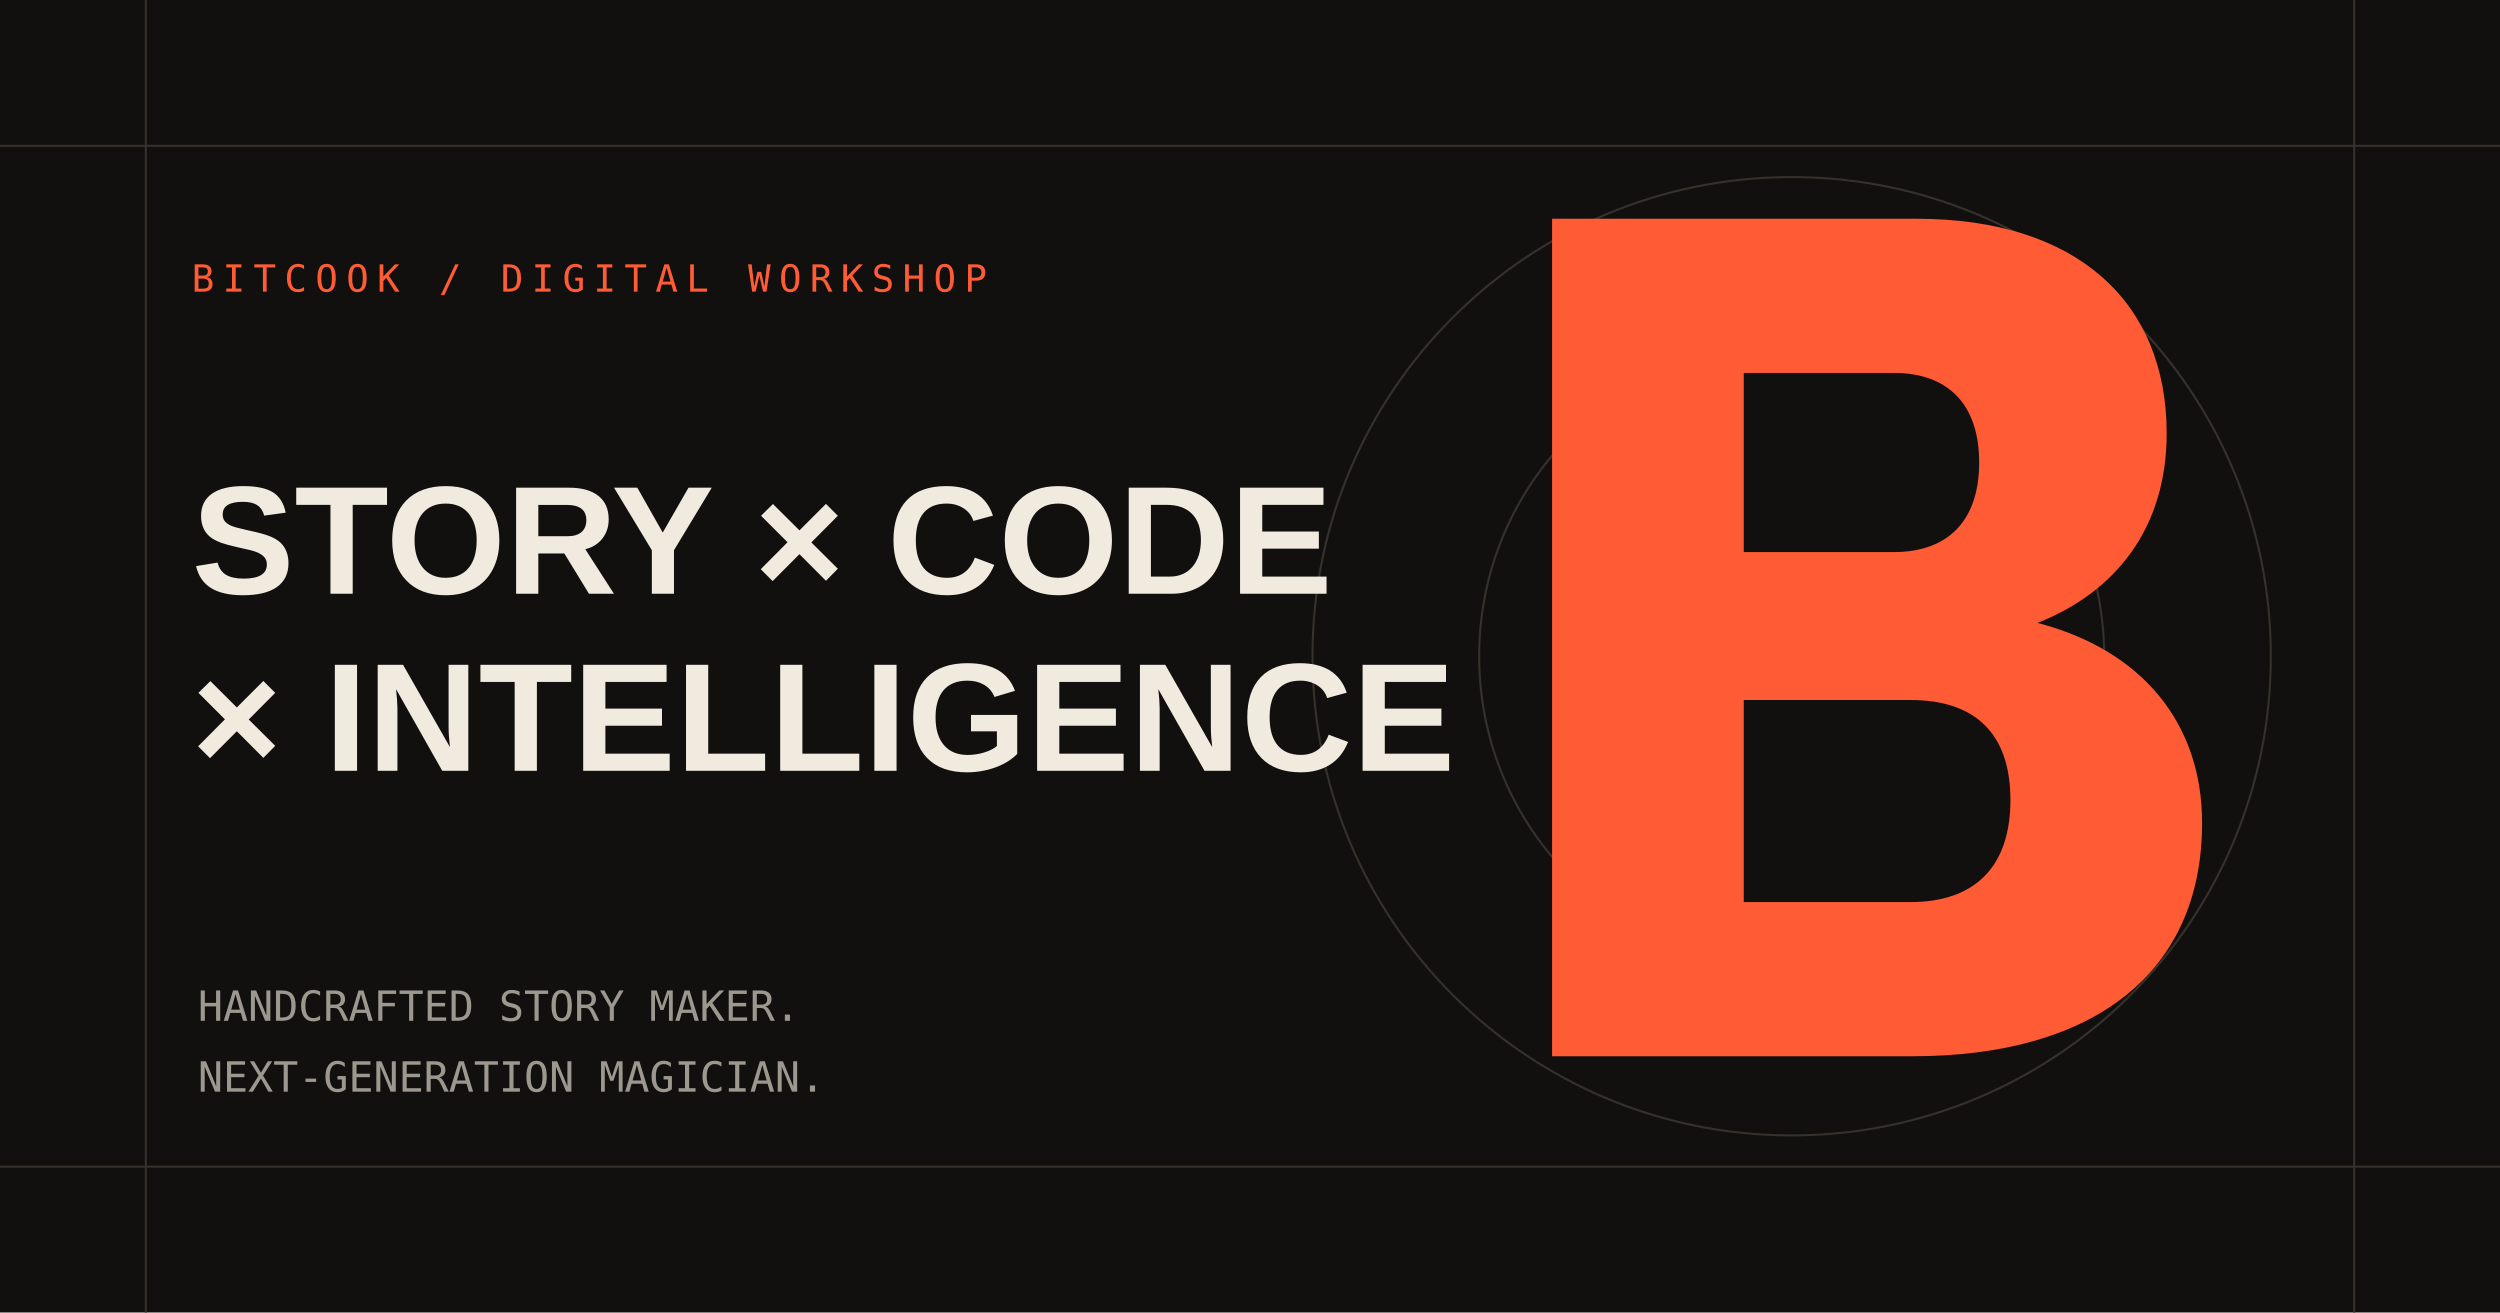
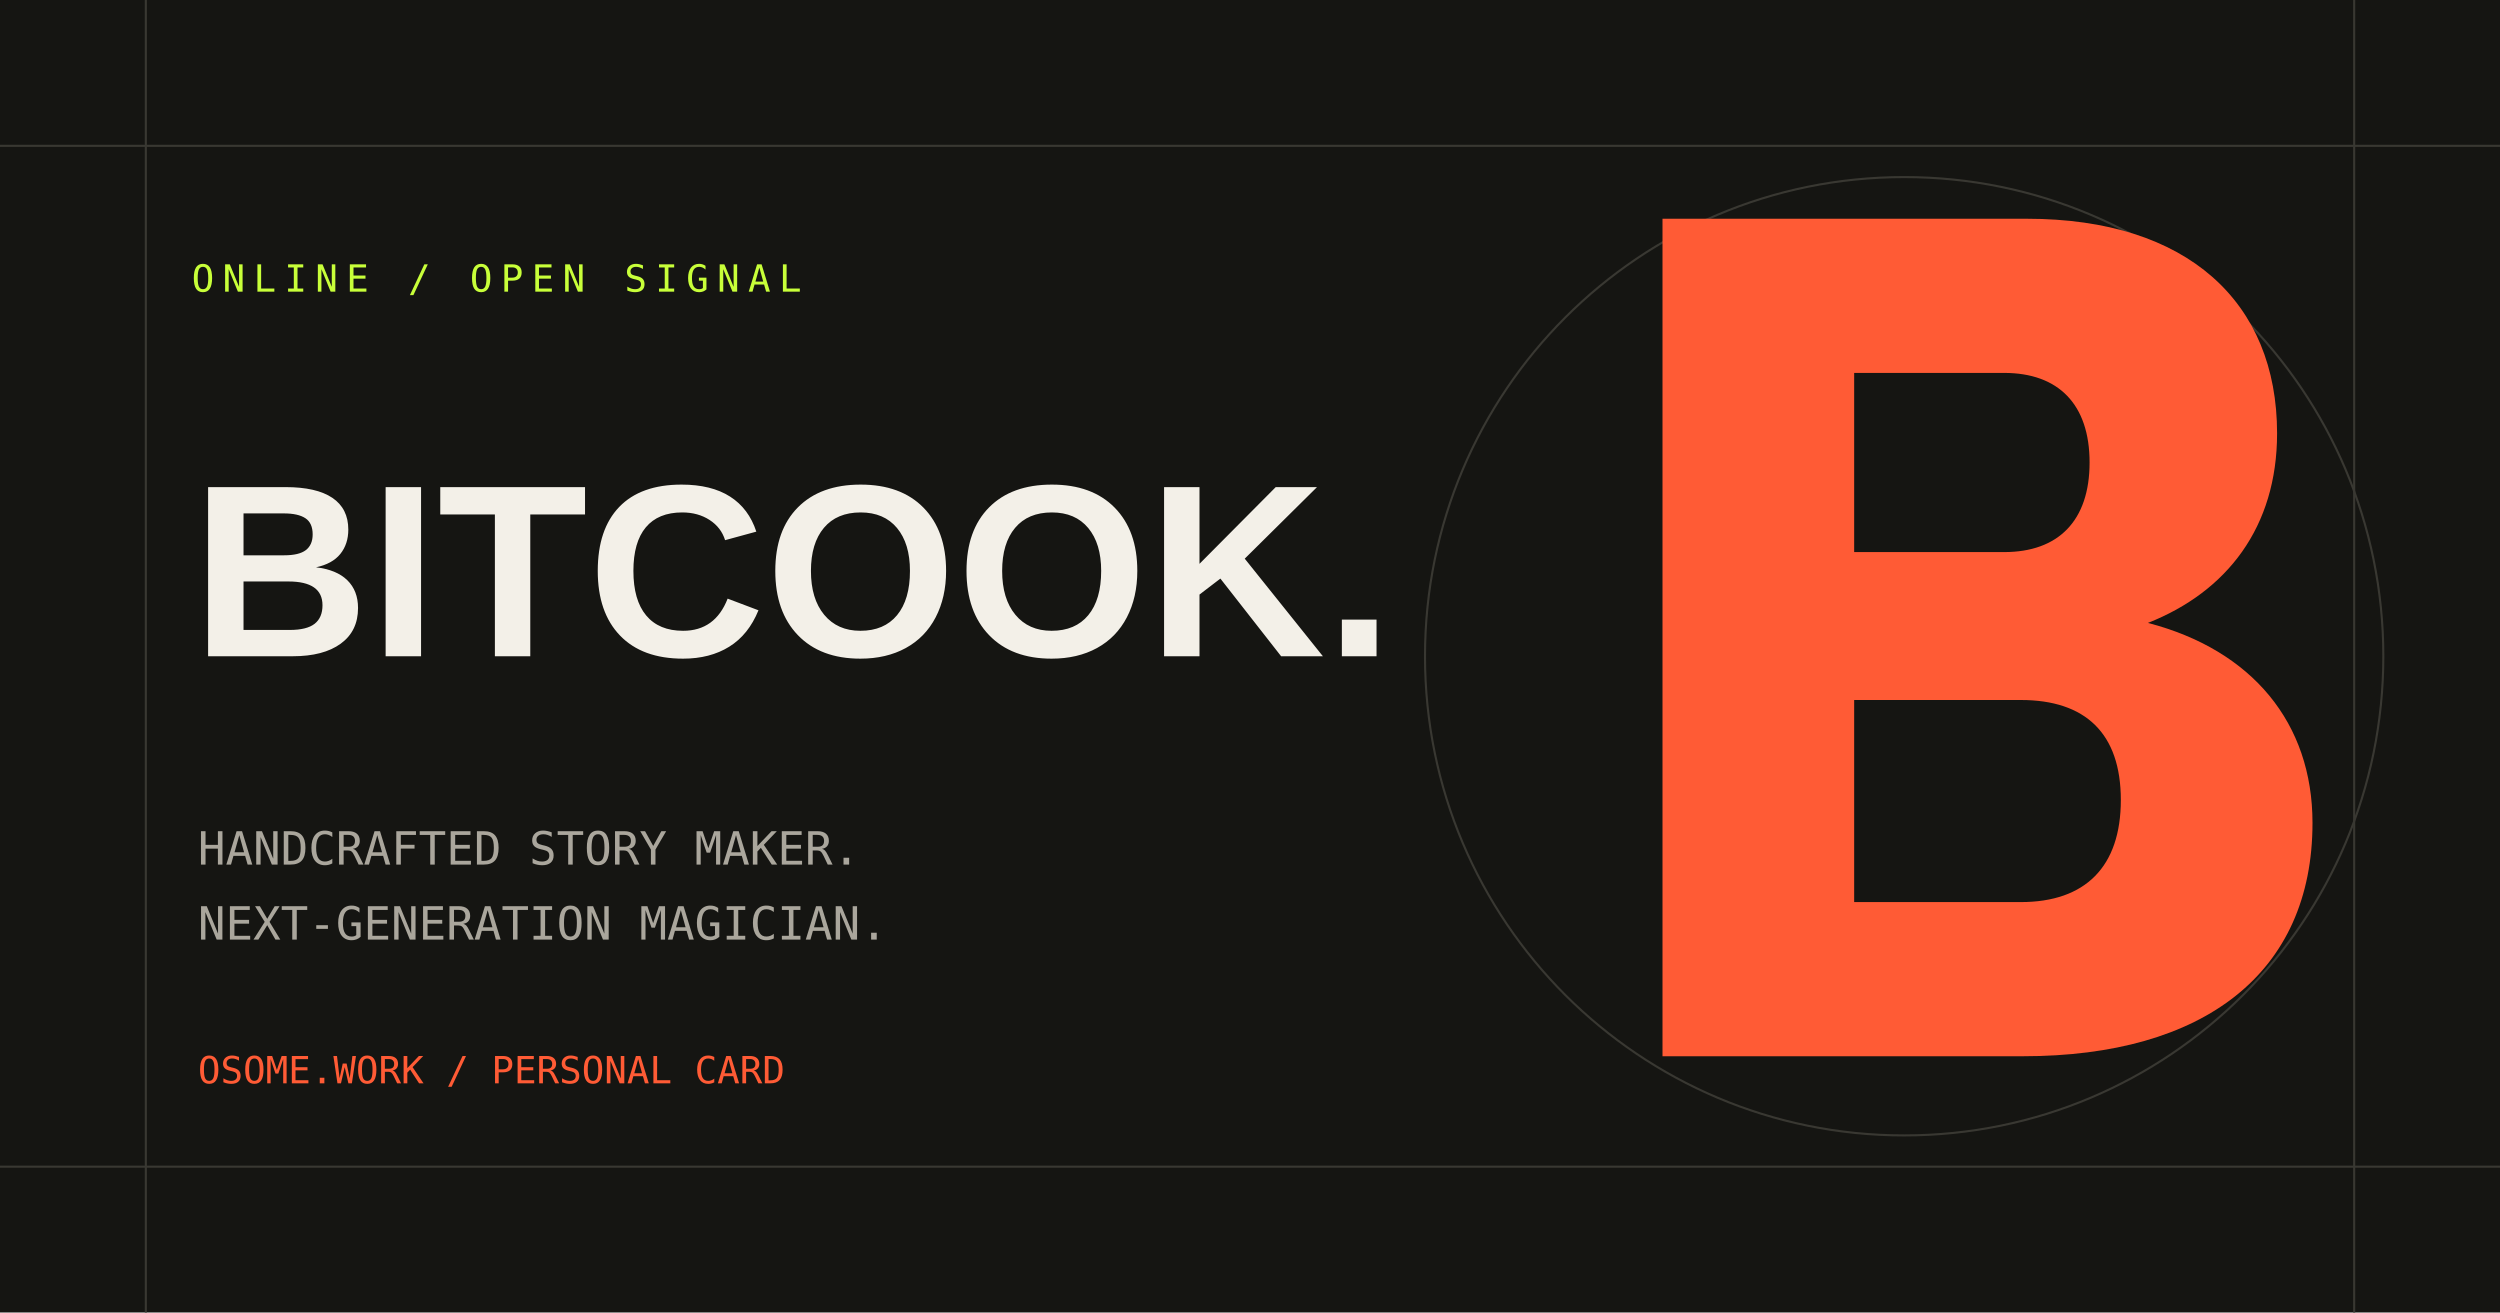
<svg xmlns="http://www.w3.org/2000/svg" width="1200" height="630" viewBox="0 0 1200 630">
-   <rect width="1200" height="630" fill="#11100e" />
-   <g stroke="#35312b">
+   <rect width="1200" height="630" fill="#151512" />
+   <g stroke="#393832">
    <path d="M0 70h1200M0 560h1200M70 0v630M1130 0v630" />
  </g>
-   <circle cx="860" cy="315" r="230" fill="none" stroke="#35312b" />
-   <circle cx="860" cy="315" r="150" fill="none" stroke="#35312b" />
-   <path d="M745 105h175c77 0 120 40 120 103 0 45-24 76-62 91 50 13 79 48 79 96 0 72-52 112-139 112H745V105zm92 74v86h72c26 0 41-15 41-43s-15-43-41-43h-72zm0 157v97h80c31 0 48-17 48-49s-17-48-48-48h-80z" fill="#ff5b35" />
-   <text x="92" y="140" fill="#ff5b35" font-family="monospace" font-size="18" letter-spacing="4">BITCOOK / DIGITAL WORKSHOP</text>
-   <text x="92" y="285" fill="#f0eadf" font-family="Arial Black,Arial" font-weight="900" font-size="74">STORY × CODE</text>
-   <text x="92" y="370" fill="#f0eadf" font-family="Arial Black,Arial" font-weight="900" font-size="74">× INTELLIGENCE</text>
-   <text x="95" y="490" fill="#9d988f" font-family="monospace" font-size="20">HANDCRAFTED STORY MAKER.</text>
-   <text x="95" y="524" fill="#9d988f" font-family="monospace" font-size="20">NEXT-GENERATION MAGICIAN.</text>
+   <circle cx="914" cy="315" r="230" fill="none" stroke="#393832" />
+   <path d="M798 105h175c77 0 120 40 120 103 0 45-24 76-62 91 50 13 79 48 79 96 0 72-52 112-139 112H798V105zm92 74v86h72c26 0 41-15 41-43s-15-43-41-43h-72zm0 157v97h80c31 0 48-17 48-49s-17-48-48-48h-80z" fill="#ff5b35" />
+   <text x="92" y="140" fill="#c8ff39" font-family="monospace" font-size="18" letter-spacing="4">ONLINE / OPEN SIGNAL</text>
+   <text x="92" y="315" fill="#f3f0e8" font-family="Arial Black,Arial" font-weight="900" font-size="118">BITCOOK.</text>
+   <text x="95" y="415" fill="#aaa69c" font-family="monospace" font-size="22">HANDCRAFTED STORY MAKER.</text>
+   <text x="95" y="451" fill="#aaa69c" font-family="monospace" font-size="22">NEXT-GENERATION MAGICIAN.</text>
+   <text x="95" y="520" fill="#ff5b35" font-family="monospace" font-size="18">OSOME.WORK / PERSONAL CARD</text>
</svg>
